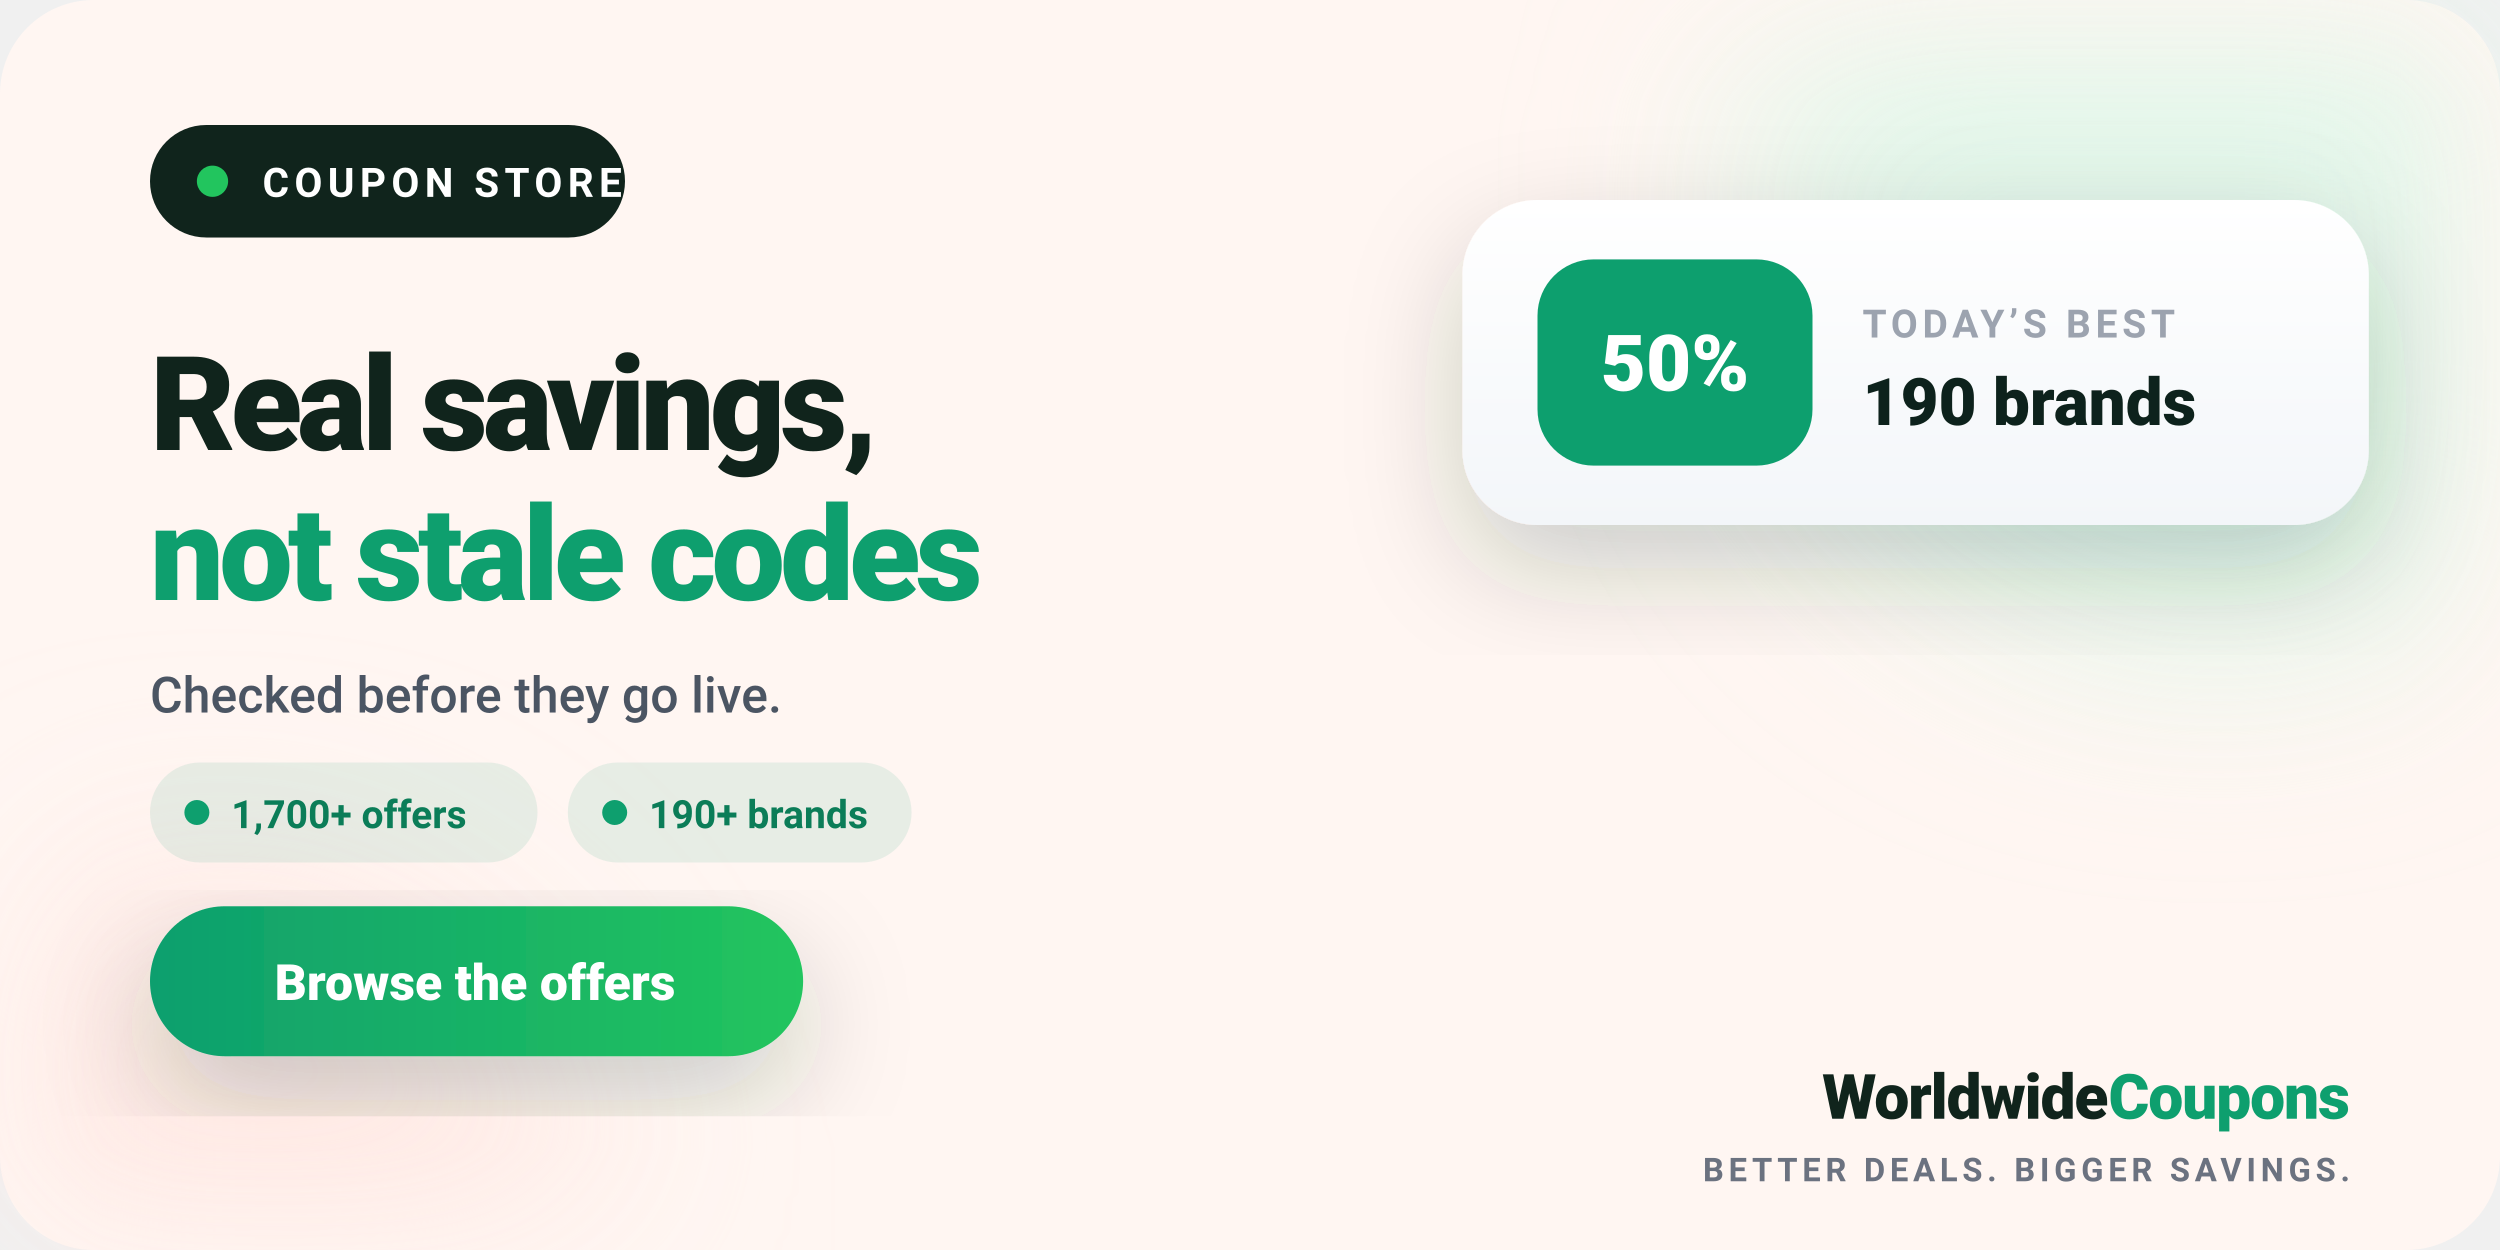
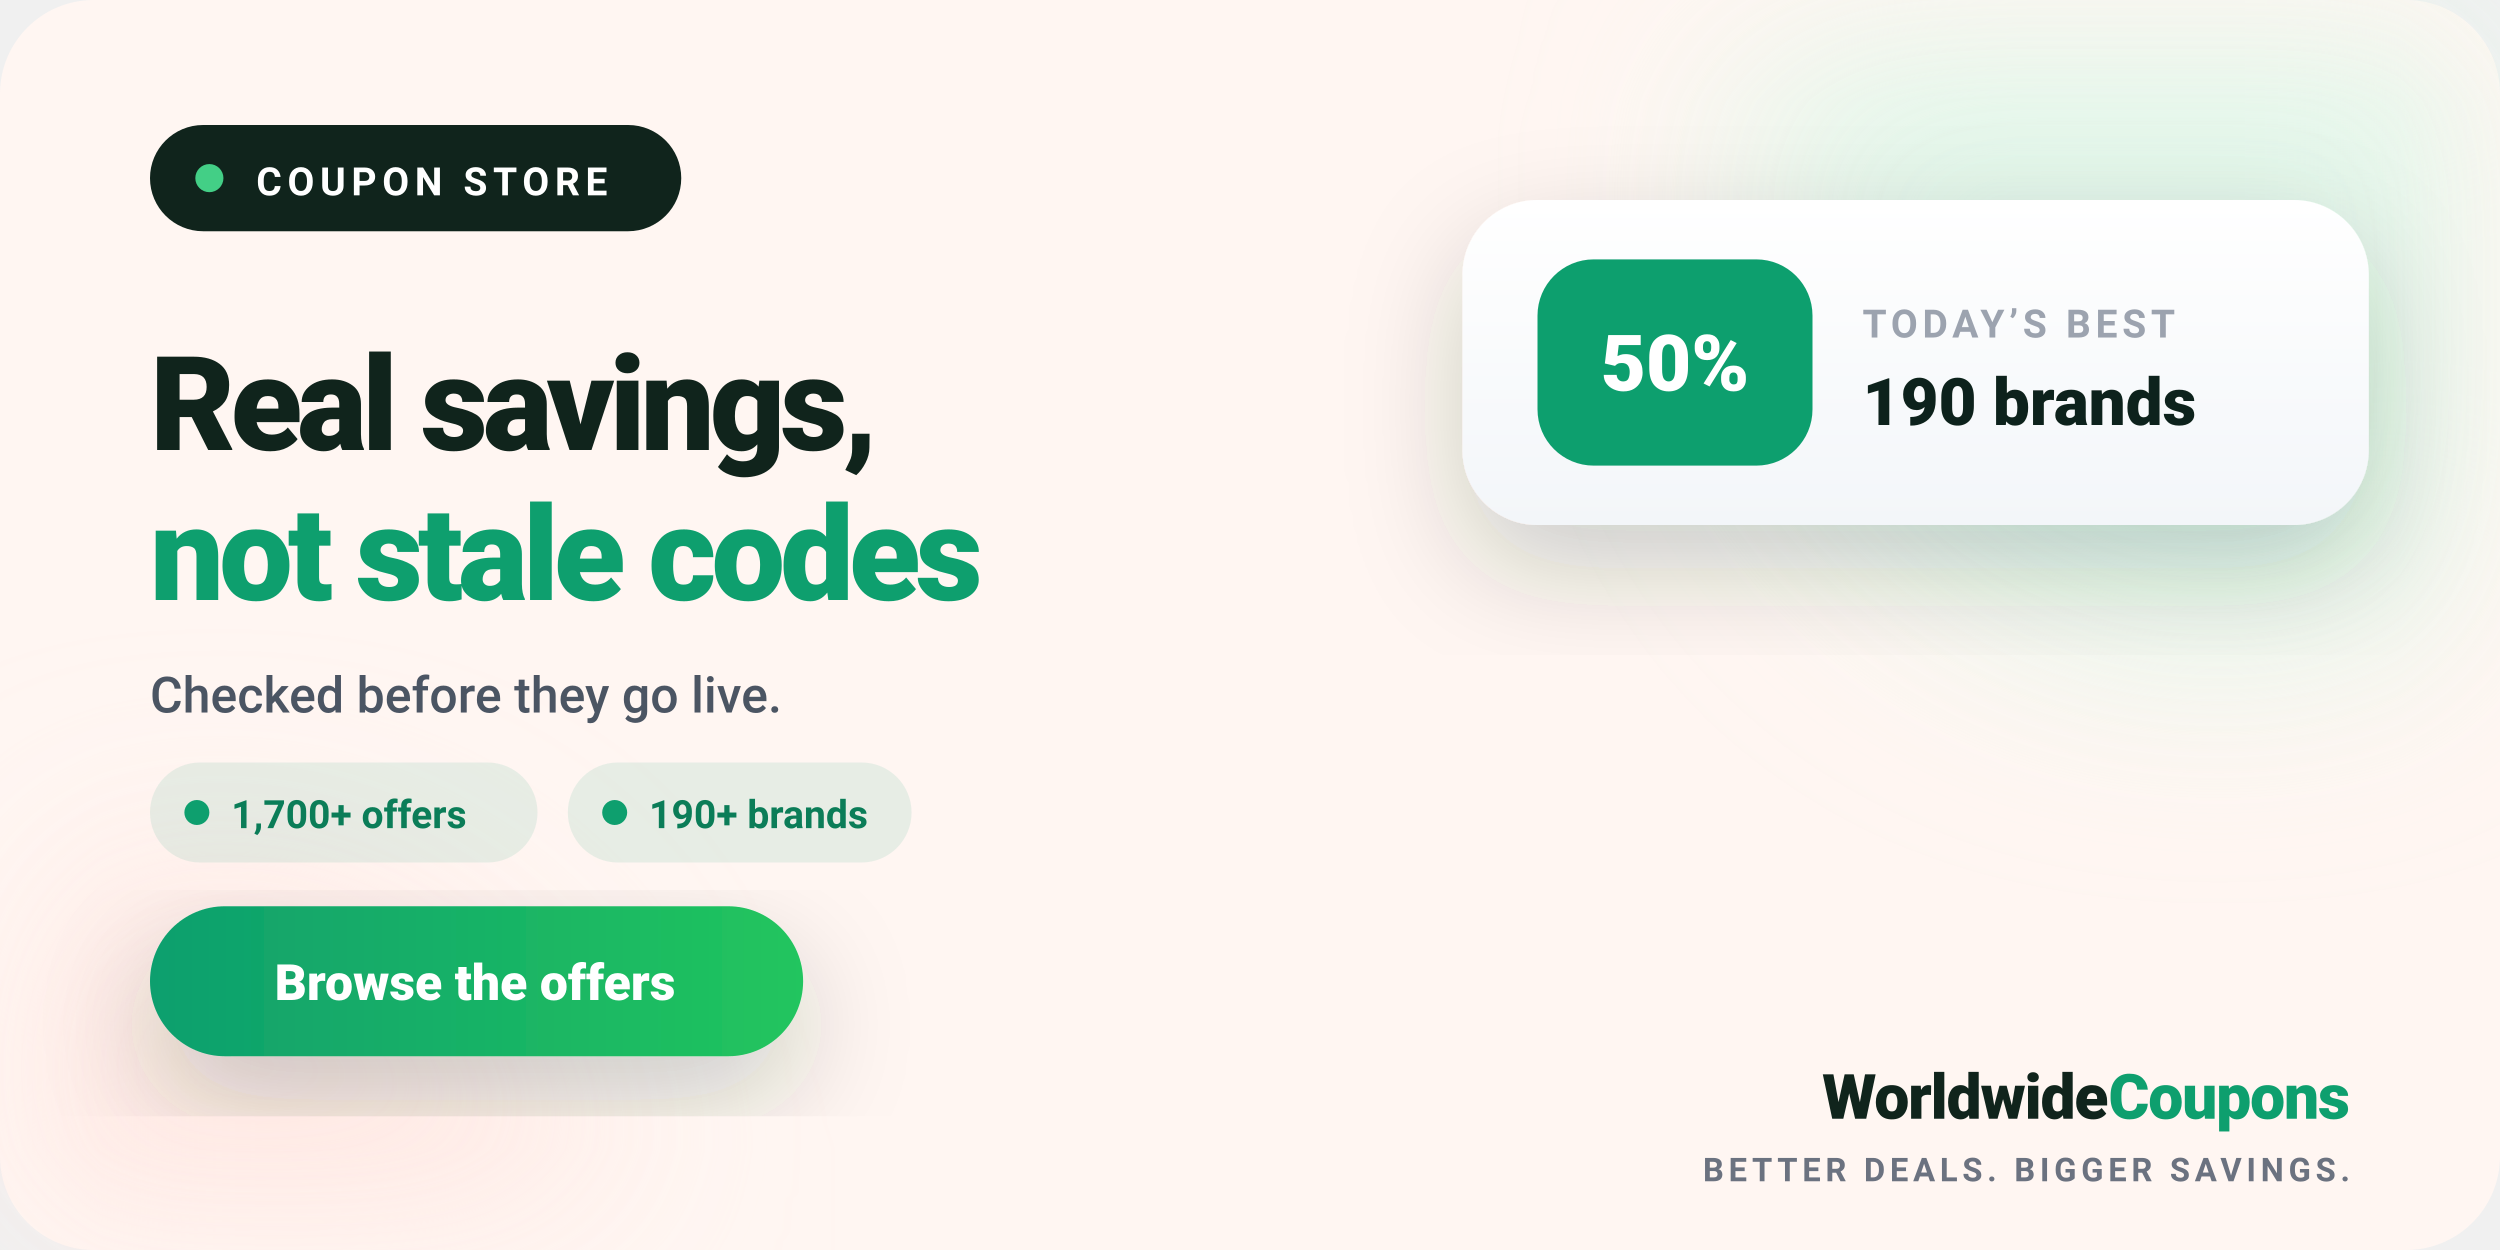
<svg xmlns="http://www.w3.org/2000/svg" viewBox="0 0 800 400" width="800" height="400" role="img" aria-label="Real savings, not stale codes — WorldwideCoupons">
  <defs>
    <filter id="lift" x="-40%" y="-40%" width="180%" height="180%">
      <feDropShadow dx="0" dy="14" stdDeviation="18" flood-color="#0B3B2A" flood-opacity="0.2" />
    </filter>
    <filter id="glow" x="-60%" y="-60%" width="220%" height="220%">
      <feGaussianBlur stdDeviation="34" />
    </filter>
    <linearGradient id="cta" x1="0" y1="0" x2="1" y2="0">
      <stop offset="0%" stop-color="#0E9F6E" />
      <stop offset="100%" stop-color="#22C55E" />
    </linearGradient>
    <linearGradient id="panel" x1="0" y1="0" x2="1" y2="1">
      <stop offset="0%" stop-color="#06301F" />
      <stop offset="55%" stop-color="#0B5B3E" />
      <stop offset="100%" stop-color="#0E9F6E" />
    </linearGradient>
    <linearGradient id="card" x1="0" y1="0" x2="0" y2="1">
      <stop offset="0%" stop-color="#FFFFFF" />
      <stop offset="100%" stop-color="#F3F6F9" />
    </linearGradient>
  </defs>
  <rect width="800" height="400" rx="30" fill="#FFF6F2" />
  <g clip-path="inset(0 round 30)">
    <circle cx="710" cy="60" r="150" fill="#DFF7E9" opacity="0.9" filter="url(#glow)" />
    <circle cx="70" cy="400" r="120" fill="#FFE7E2" opacity="0.9" filter="url(#glow)" />
  </g>
  <g transform="translate(48 40)">
-     <rect width="152" height="36" rx="18" fill="#10241C" />
-     <circle cx="20" cy="18" r="5" fill="#22C55E" />
-     <text x="36" y="23" font-size="13" font-weight="700" letter-spacing="1.7" fill="#FFFFFF" font-family="ui-sans-serif, system-ui, -apple-system, 'Segoe UI', Roboto, sans-serif">COUPON STORE</text>
+     <rect width="170" height="34" rx="17" fill="#10241C" />
+     <circle cx="19" cy="17" r="4.5" fill="#43CF86" />
+     <text x="34" y="22.5" font-size="12.5" font-weight="700" letter-spacing="1.8" fill="#FFFFFF" font-family="ui-sans-serif, system-ui, -apple-system, 'Segoe UI', Roboto, sans-serif">COUPON STORE</text>
  </g>
  <text x="48" y="144" font-size="42" font-weight="800" fill="#10241C" text-anchor="start" letter-spacing="-1.6" font-family="ui-sans-serif, system-ui, -apple-system, 'Segoe UI', Roboto, sans-serif">Real savings,</text>
  <text x="48" y="192" font-size="42" font-weight="800" fill="#0E9F6E" text-anchor="start" letter-spacing="-1.6" font-family="ui-sans-serif, system-ui, -apple-system, 'Segoe UI', Roboto, sans-serif">not stale codes</text>
  <text x="48" y="228" font-size="16" font-weight="500" fill="#4B5563" text-anchor="start" letter-spacing="0" font-family="ui-sans-serif, system-ui, -apple-system, 'Segoe UI', Roboto, sans-serif">Checked before they go live.</text>
  <g transform="translate(48 244)">
    <rect width="124" height="32" rx="16" fill="#0E9F6E" fill-opacity="0.1" />
    <circle cx="15" cy="16" r="4" fill="#0E9F6E" />
    <text x="26" y="21" font-size="12.5" font-weight="700" fill="#0B7D58" font-family="ui-sans-serif, system-ui, -apple-system, 'Segoe UI', Roboto, sans-serif">1,700+ offers</text>
  </g>
  <g transform="translate(181.7 244)">
    <rect width="110" height="32" rx="16" fill="#0E9F6E" fill-opacity="0.1" />
    <circle cx="15" cy="16" r="4" fill="#0E9F6E" />
    <text x="26" y="21" font-size="12.5" font-weight="700" fill="#0B7D58" font-family="ui-sans-serif, system-ui, -apple-system, 'Segoe UI', Roboto, sans-serif">190+ brands</text>
  </g>
  <g transform="translate(48 290)" filter="url(#lift)">
    <rect width="209" height="48" rx="24" fill="url(#cta)" />
    <text x="104" y="30" text-anchor="middle" font-size="16" font-weight="800" fill="#FFFFFF" font-family="ui-sans-serif, system-ui, -apple-system, 'Segoe UI', Roboto, sans-serif">Browse the offers</text>
  </g>
  <g transform="translate(468 64)" filter="url(#lift)">
    <rect width="290" height="104" rx="24" fill="url(#card)" />
    <rect x="24" y="19" width="88" height="66" rx="18" fill="#0E9F6E" />
    <text x="68" y="61" text-anchor="middle" font-size="25" font-weight="800" fill="#FFFFFF" font-family="ui-sans-serif, system-ui, -apple-system, 'Segoe UI', Roboto, sans-serif">50%</text>
    <text x="128" y="44" font-size="12.5" font-weight="700" letter-spacing="1.5" fill="#9CA3AF" font-family="ui-sans-serif, system-ui, -apple-system, 'Segoe UI', Roboto, sans-serif">TODAY’S BEST</text>
    <text x="128" y="72" font-size="21" font-weight="800" fill="#10241C" font-family="ui-sans-serif, system-ui, -apple-system, 'Segoe UI', Roboto, sans-serif">190 brands</text>
  </g>
  <g transform="translate(752 358)">
    <text x="0" y="0" text-anchor="end" font-size="20" font-weight="800" fill="#10241C" letter-spacing="-0.4" font-family="ui-sans-serif, system-ui, -apple-system, 'Segoe UI', Roboto, sans-serif">Worldwide<tspan fill="#0E9F6E">Coupons</tspan>
    </text>
    <text x="0" y="20" text-anchor="end" font-size="10.5" font-weight="600" fill="#6B7280" fill-opacity="1" letter-spacing="1.5" font-family="ui-sans-serif, system-ui, -apple-system, 'Segoe UI', Roboto, sans-serif">BETTER DEALS. BIGGER SAVINGS.</text>
  </g>
</svg>
